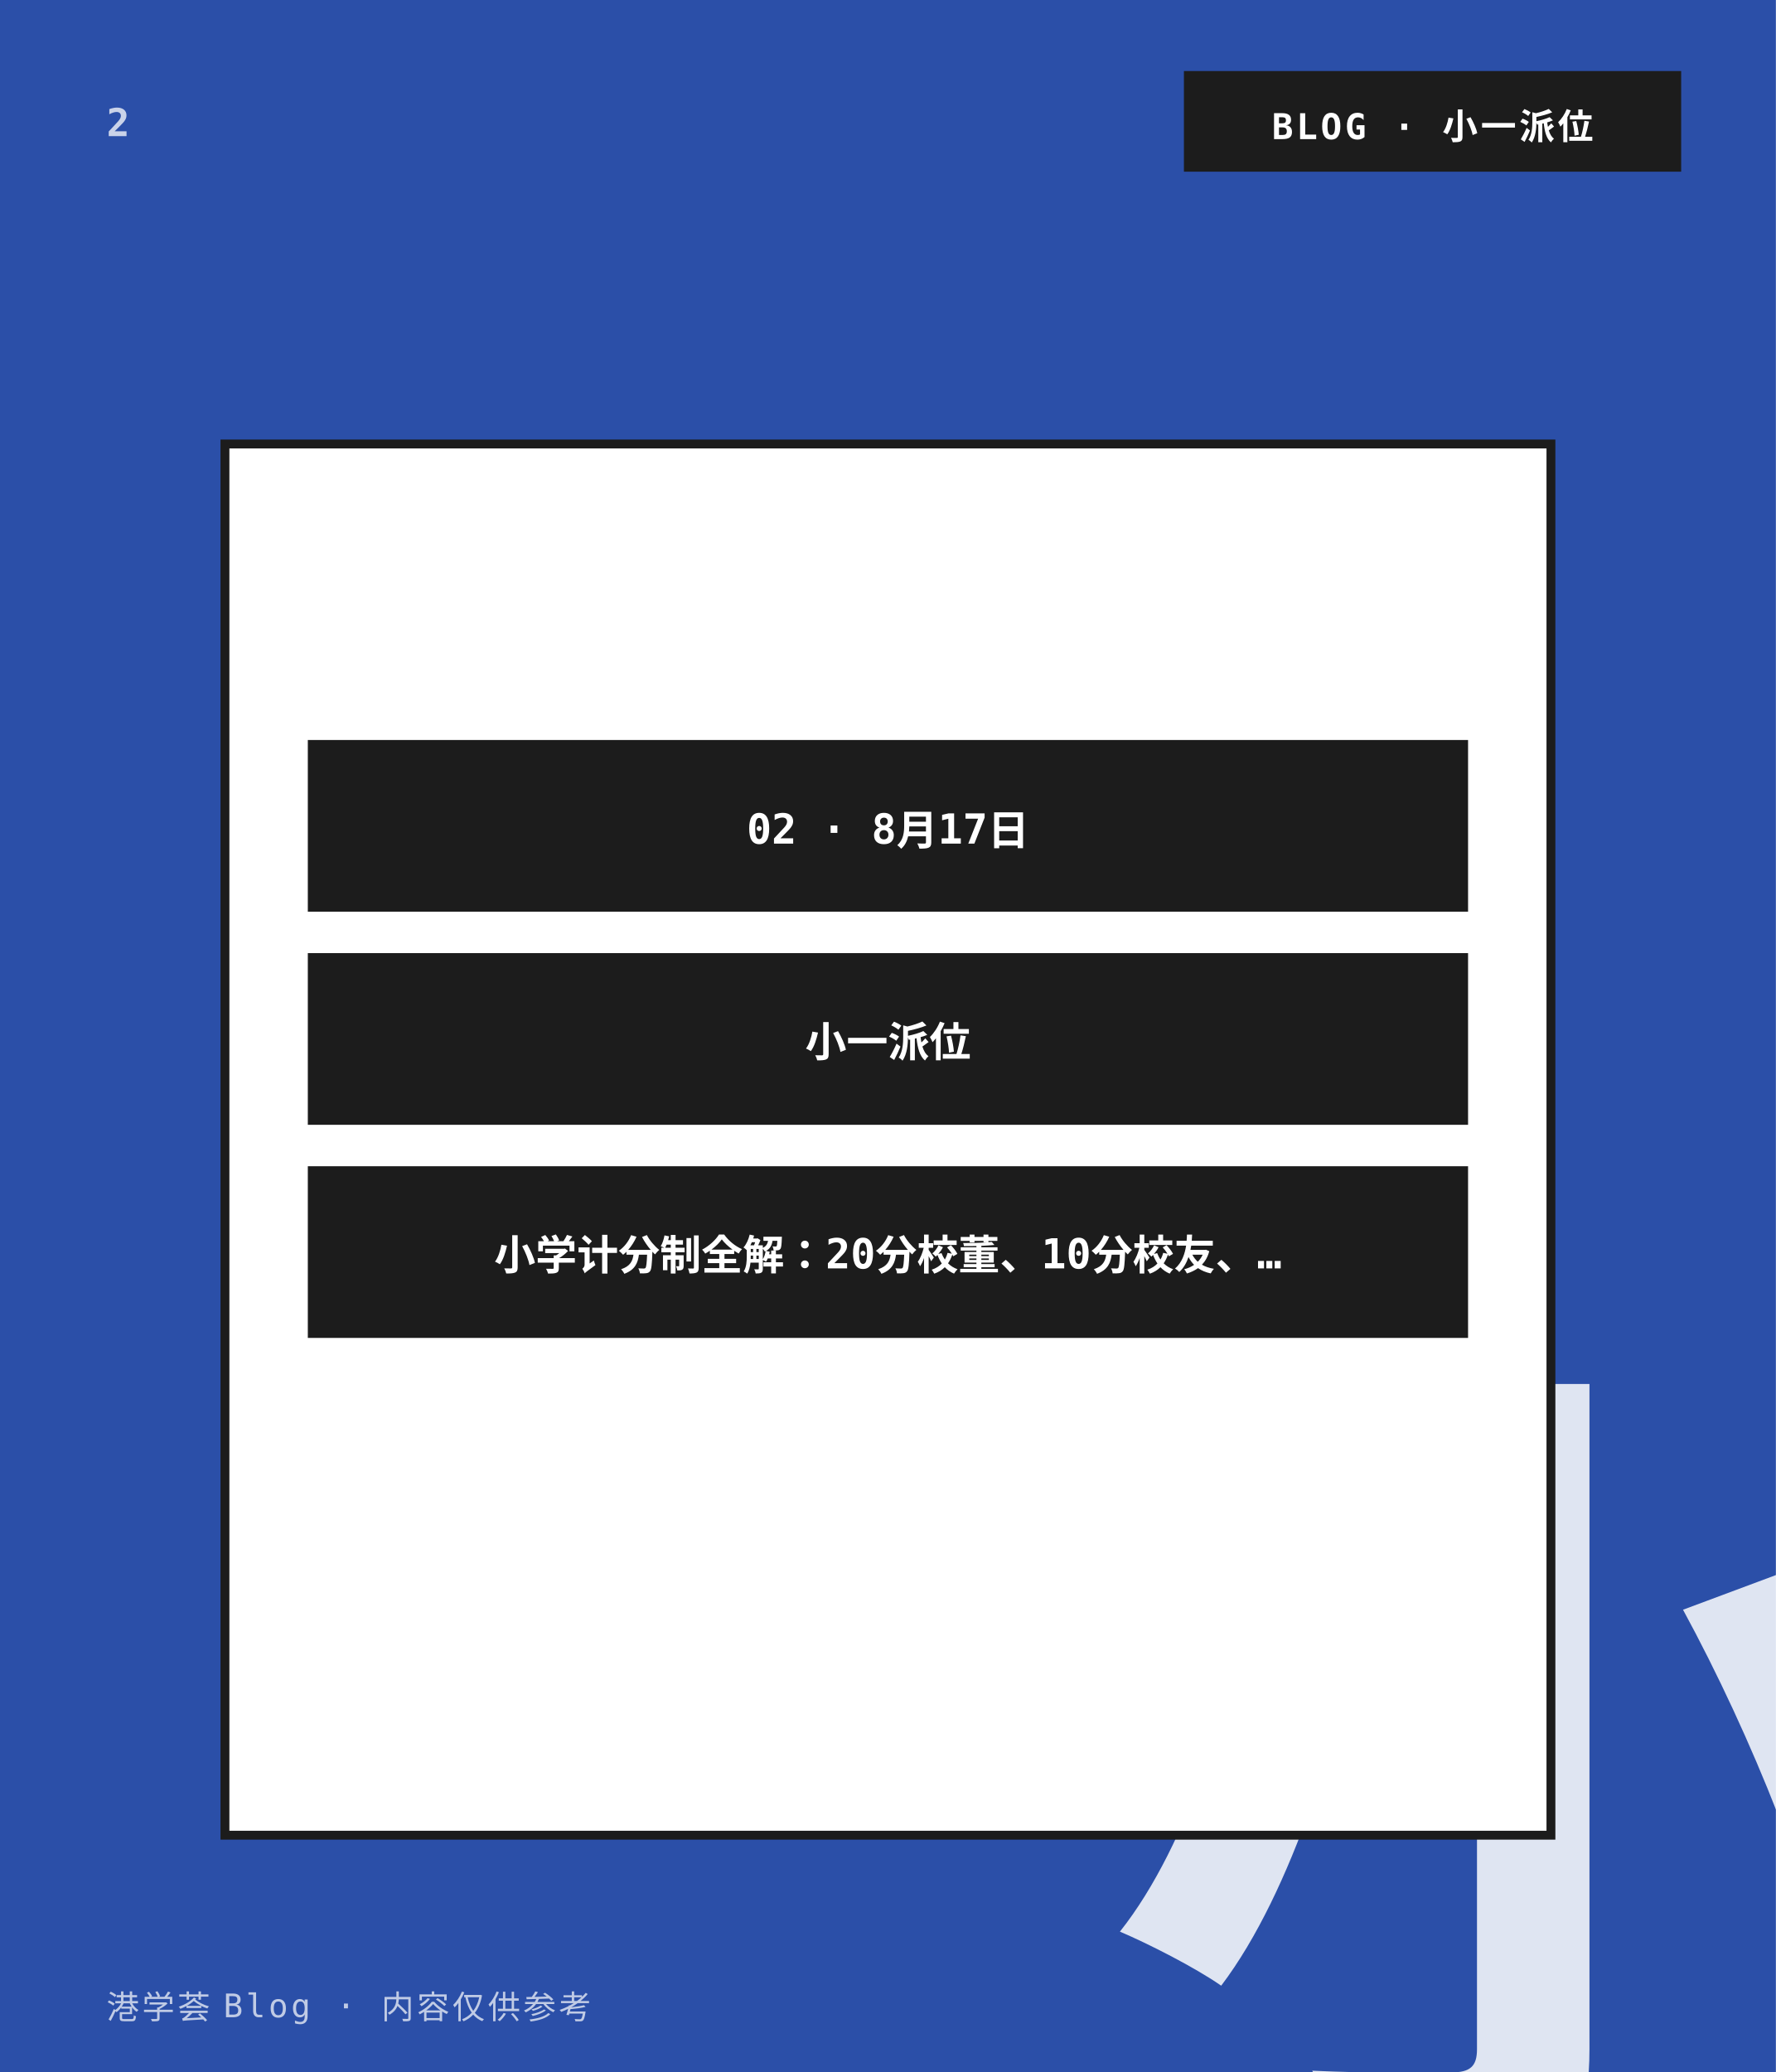
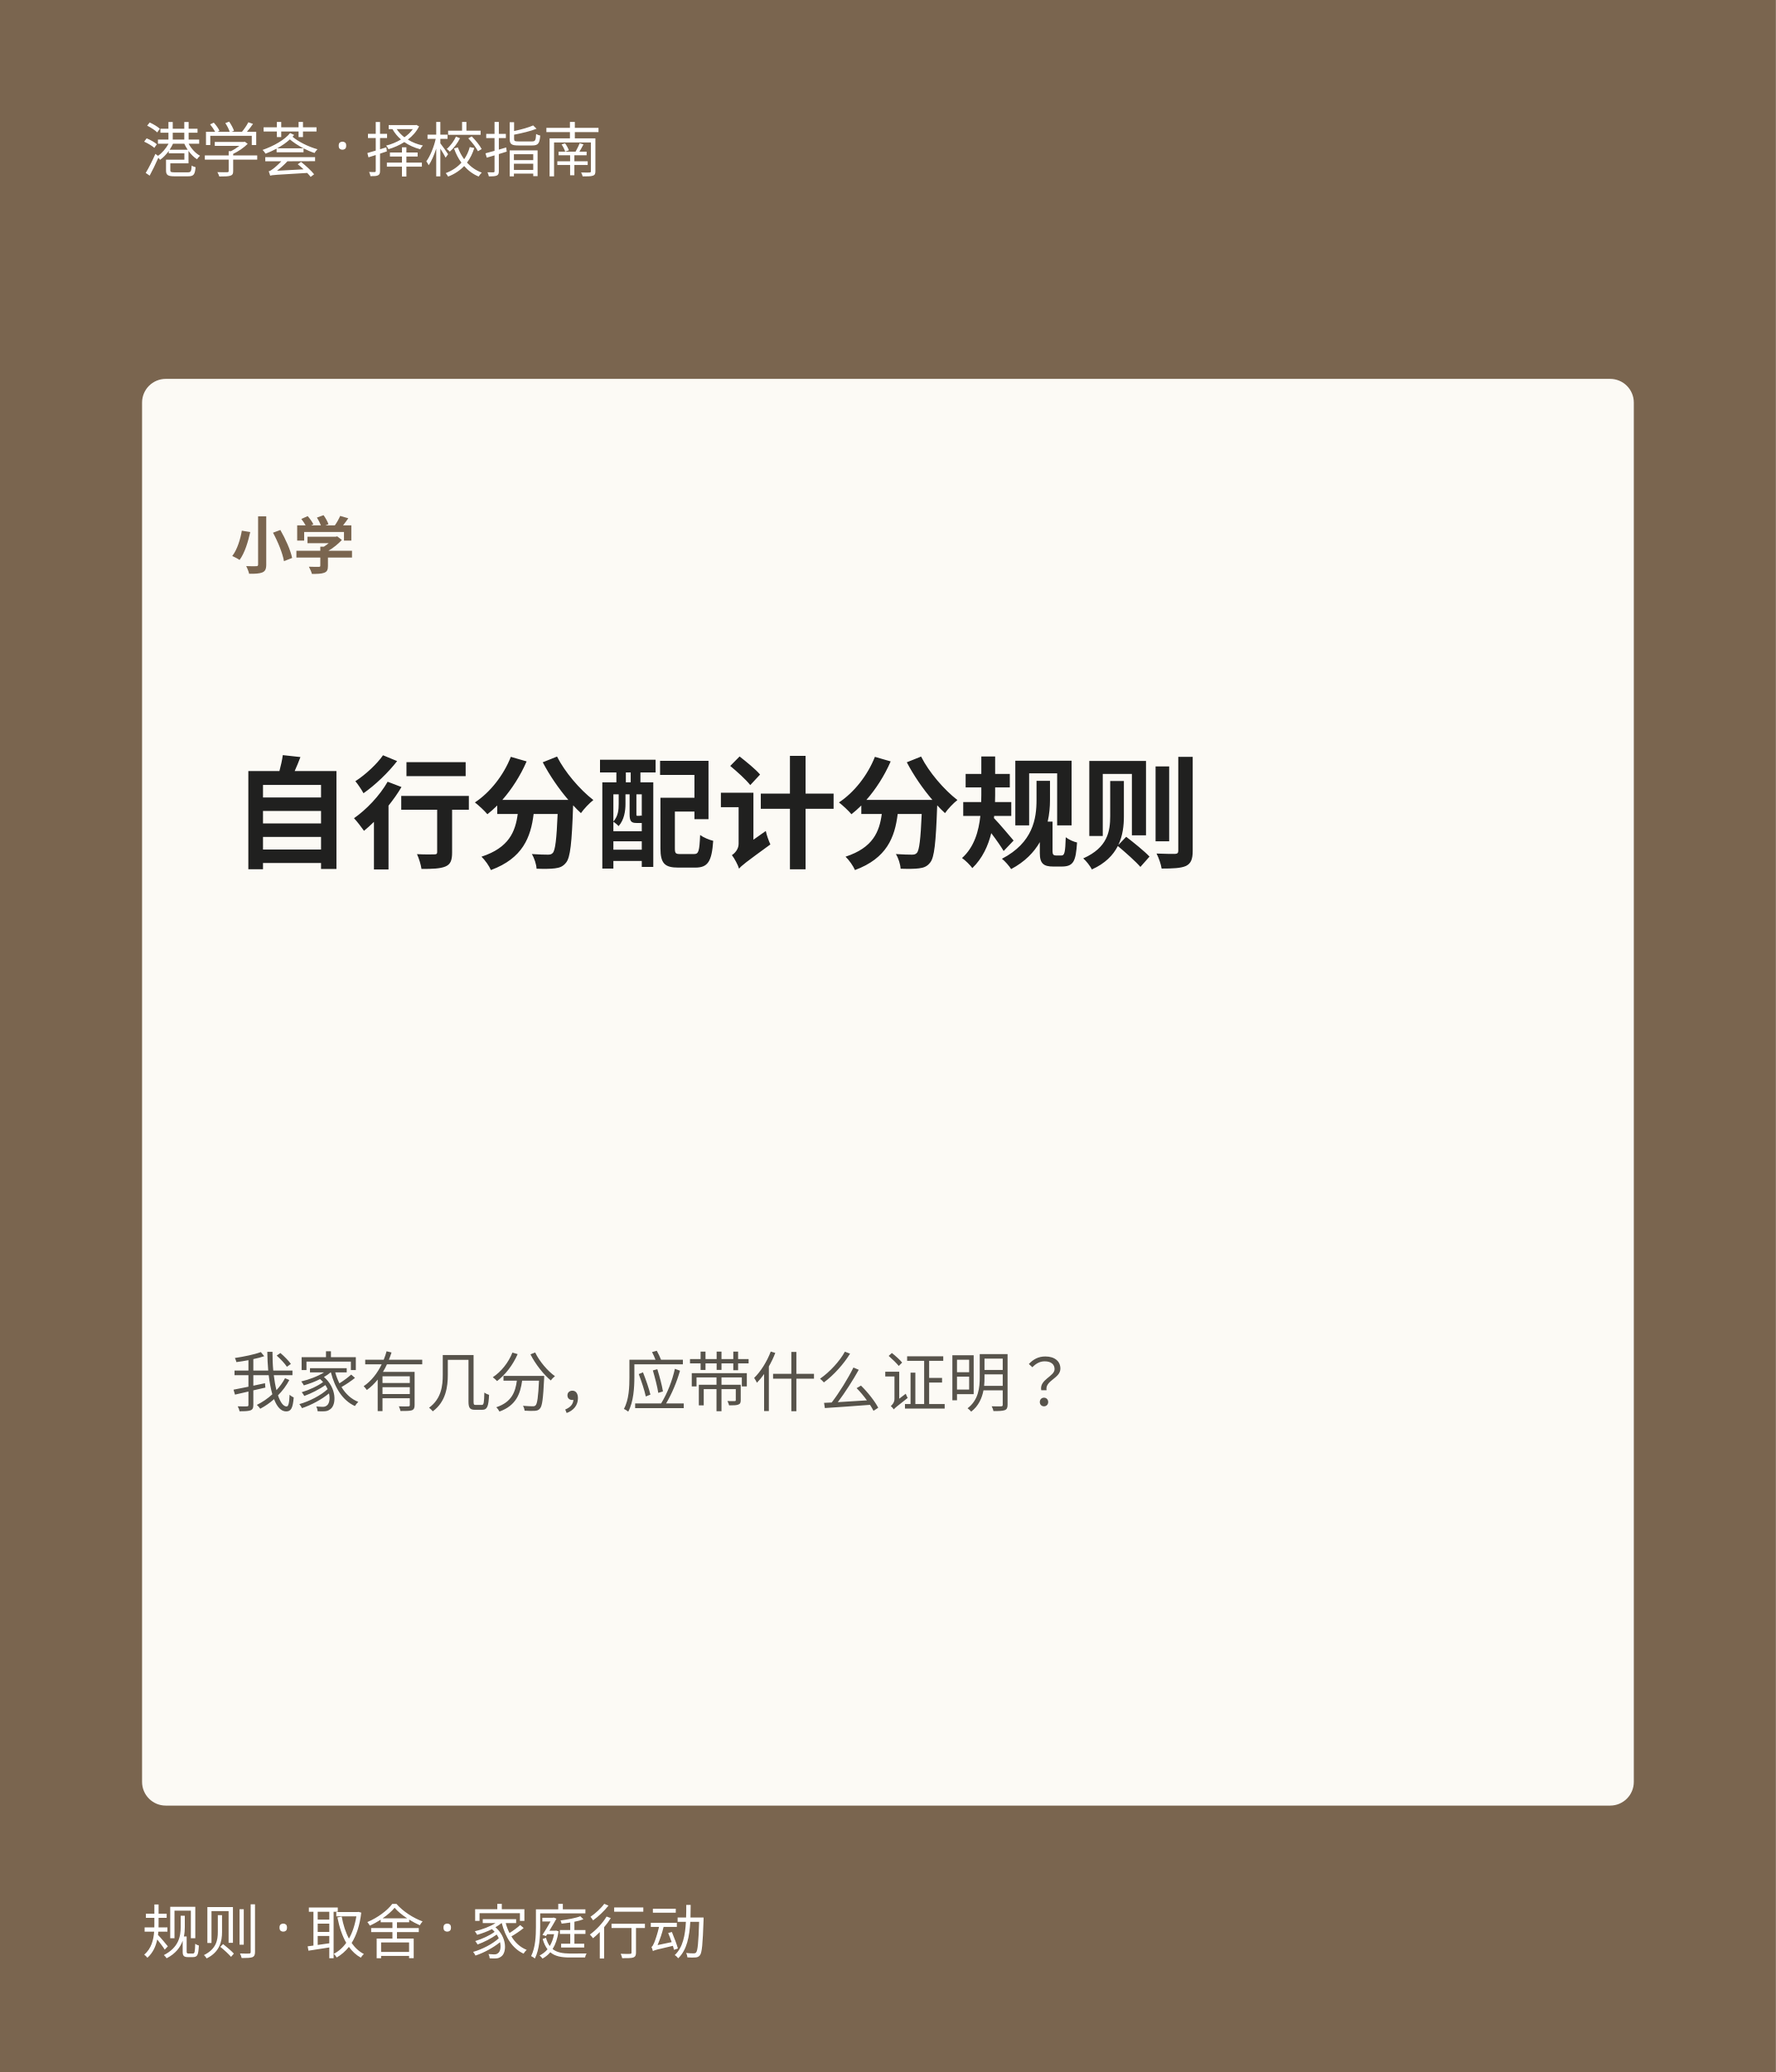
<svg xmlns="http://www.w3.org/2000/svg" width="600" height="700" viewBox="0 0 600 700">
-   <rect width="600" height="700" fill="#2B4FA8" />
-   <rect x="400" y="24" width="168" height="34" fill="#1C1C1C" />
-   <text x="484" y="47" text-anchor="middle" font-family="ui-monospace, Menlo, monospace" font-size="12" font-weight="800" fill="#FFFFFF" letter-spacing="1">BLOG · 小一派位</text>
-   <text x="372" y="710" font-family="Georgia, 'Times New Roman', serif" font-size="290" font-weight="800" fill="rgba(255,255,255,.85)" letter-spacing="-16">小</text>
-   <text x="36" y="46" font-family="ui-monospace, Menlo, monospace" font-size="13" font-weight="600" fill="rgba(255,255,255,.75)" letter-spacing="2">2</text>
-   <rect x="76" y="150" width="448" height="470" fill="#FFFFFF" stroke="#1C1C1C" stroke-width="3" />
-   <rect x="104" y="250" width="392" height="58" fill="#1C1C1C" />
-   <text x="300" y="285" text-anchor="middle" font-family="ui-monospace, Menlo, monospace" font-size="14" font-weight="800" fill="#FFFFFF">02 · 8月17日</text>
-   <rect x="104" y="322" width="392" height="58" fill="#1C1C1C" />
-   <text x="300" y="357" text-anchor="middle" font-family="ui-monospace, Menlo, monospace" font-size="14" font-weight="800" fill="#FFFFFF">小一派位</text>
-   <rect x="104" y="394" width="392" height="58" fill="#1C1C1C" />
-   <text x="300" y="429" text-anchor="middle" font-family="ui-monospace, Menlo, monospace" font-size="14" font-weight="800" fill="#FFFFFF">小学计分制全解：20分校董、10分校友、…</text>
-   <text x="36" y="682" font-family="ui-monospace, Menlo, monospace" font-size="11" fill="rgba(255,255,255,.7)" letter-spacing="1">港学荟 Blog · 内容仅供参考</text>
+   <rect width="600" height="700" fill="#7A654F" />
+   <rect x="48" y="128" width="504" height="482" rx="8" fill="#FCFAF5" />
+   <text x="48" y="58" font-family="'Songti SC', 'STHeiti', serif" font-size="20" font-weight="500" fill="#fff">港学荟 · 择校指南</text>
+   <text x="78" y="192" font-family="'Songti SC', 'STHeiti', serif" font-size="21" font-weight="700" fill="#7A654F">小学</text>
+   <text x="78" y="290" font-family="'Songti SC', 'STHeiti', serif" font-size="41" font-weight="700" fill="#20201F">自行分配计分规则</text>
+   <text x="78" y="475" font-family="'Songti SC', 'STHeiti', serif" font-size="22" font-weight="500" fill="#57534B">我家有几分，应带什么证明？</text>
+   <text x="48" y="660" font-family="'Songti SC', 'STHeiti', serif" font-size="20" font-weight="500" fill="#fff">规则 · 取舍 · 家庭行动</text>
</svg>
